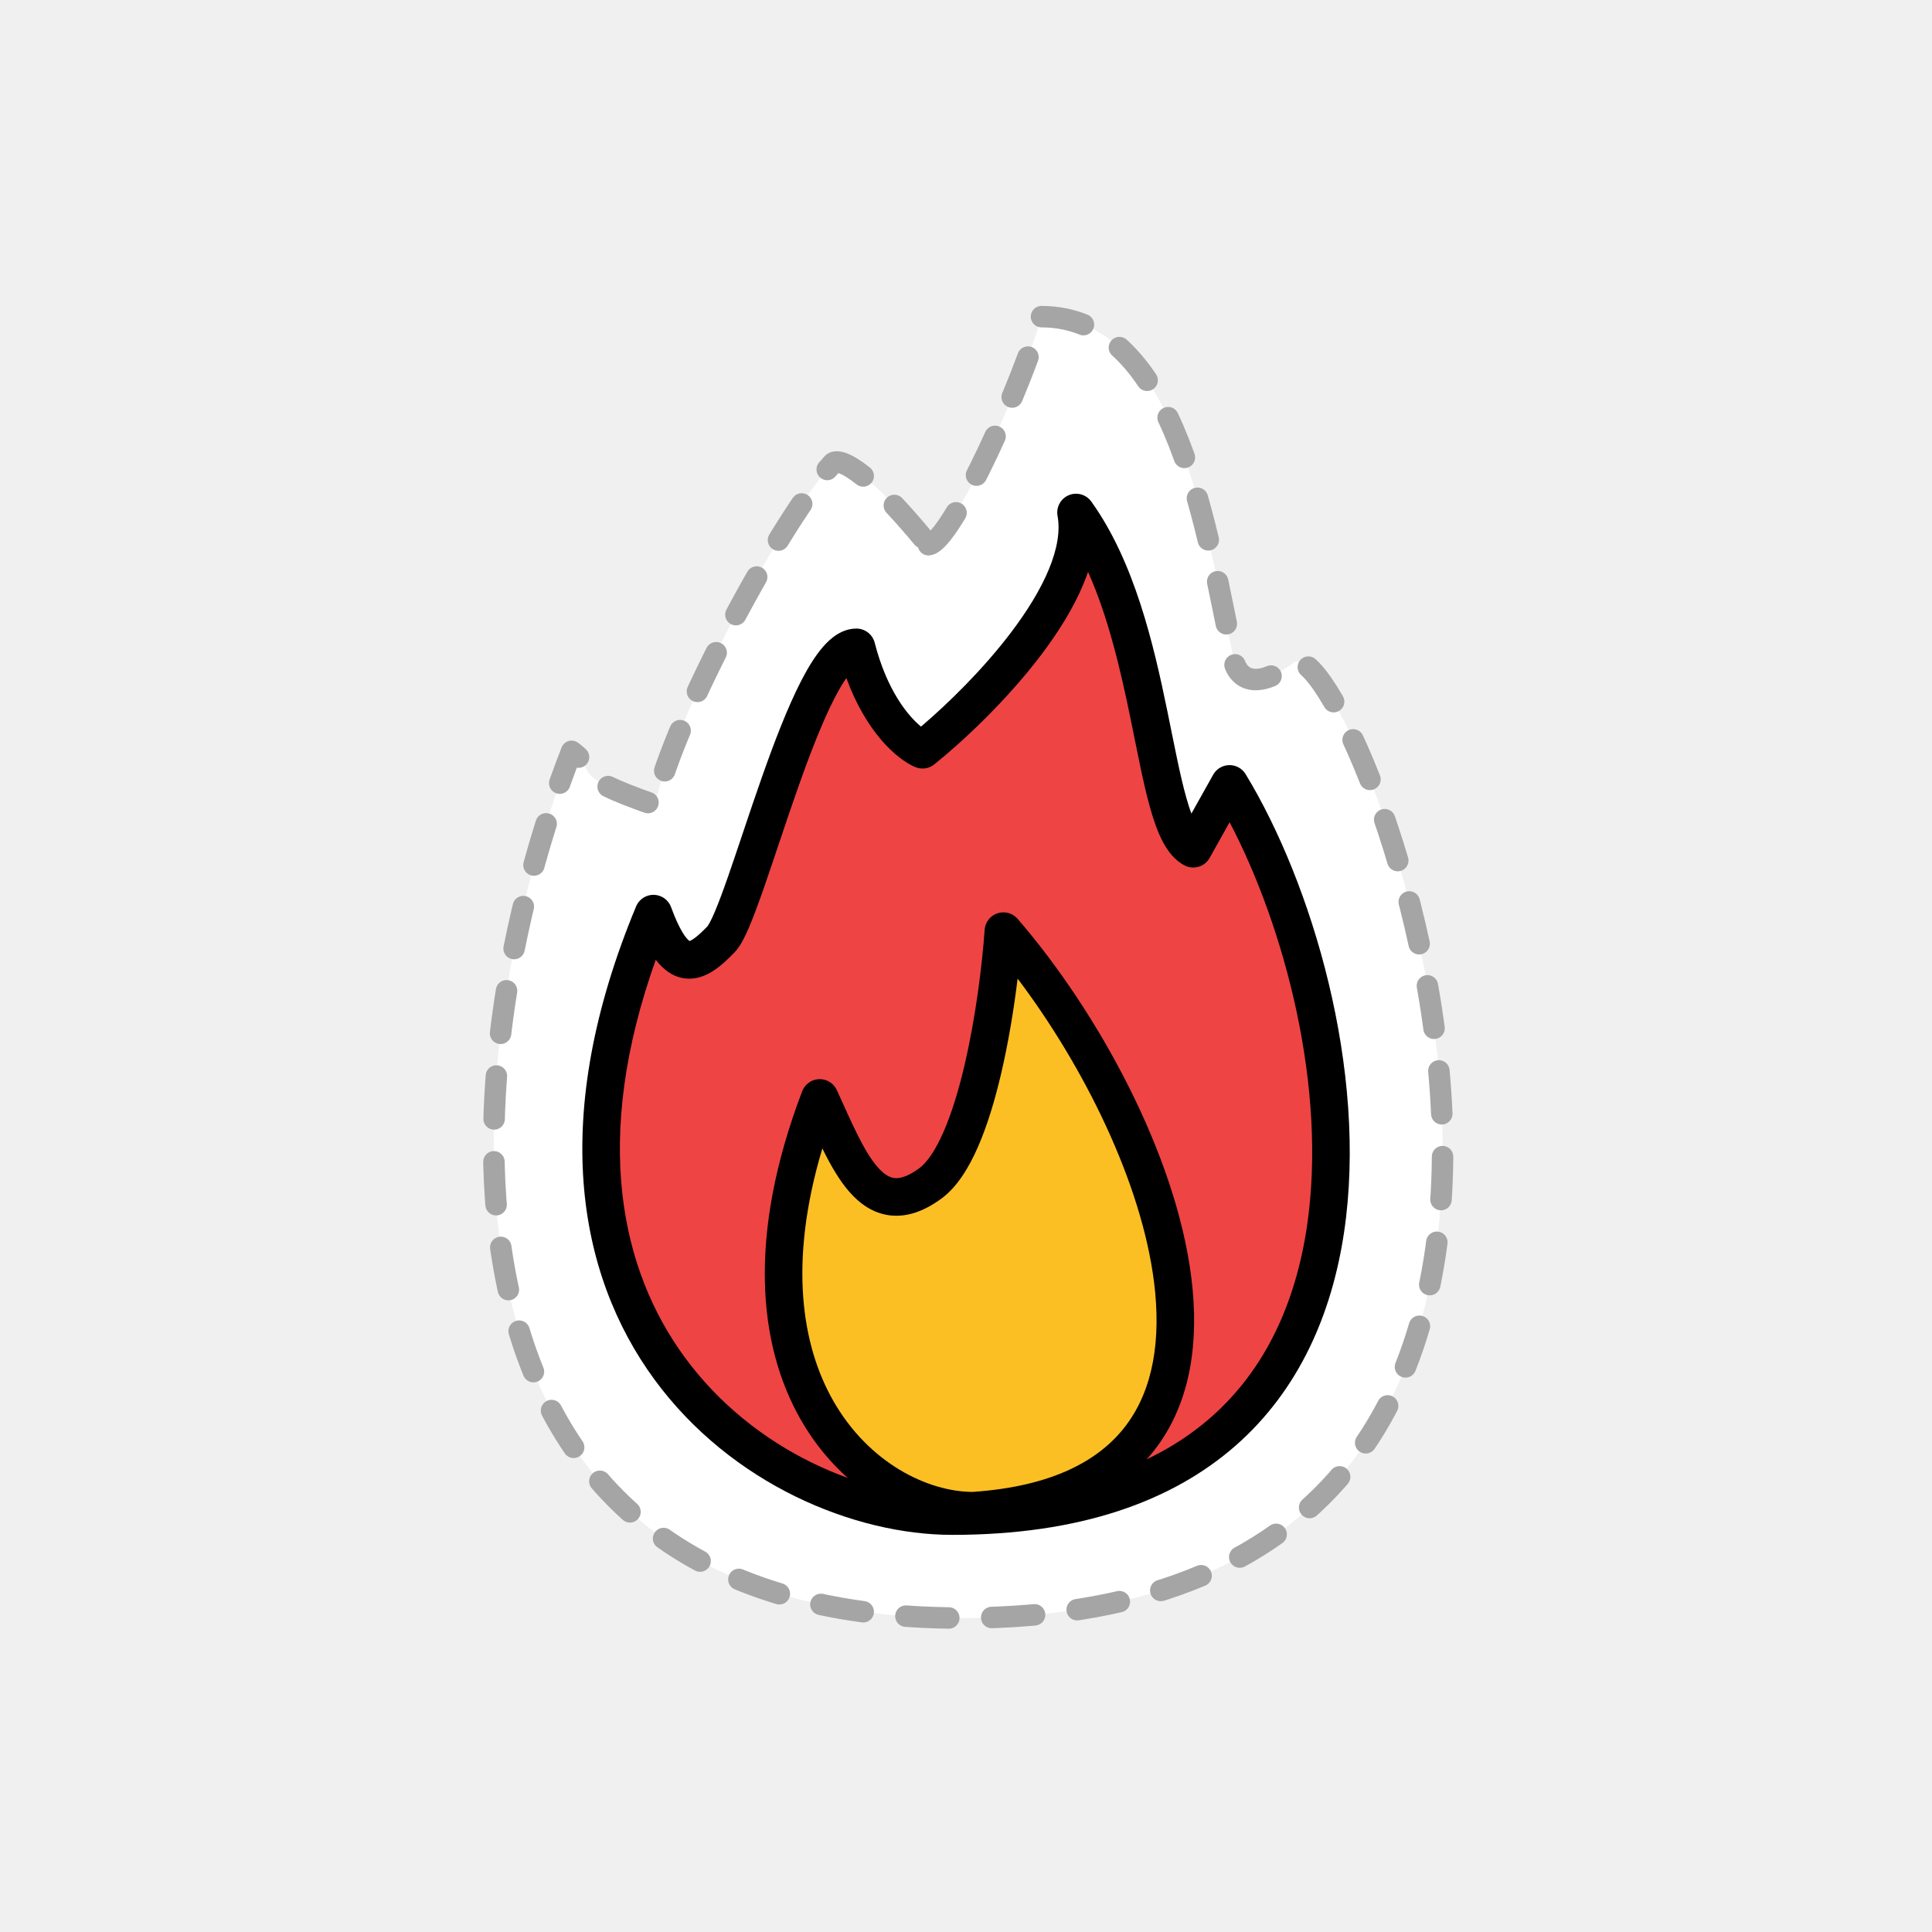
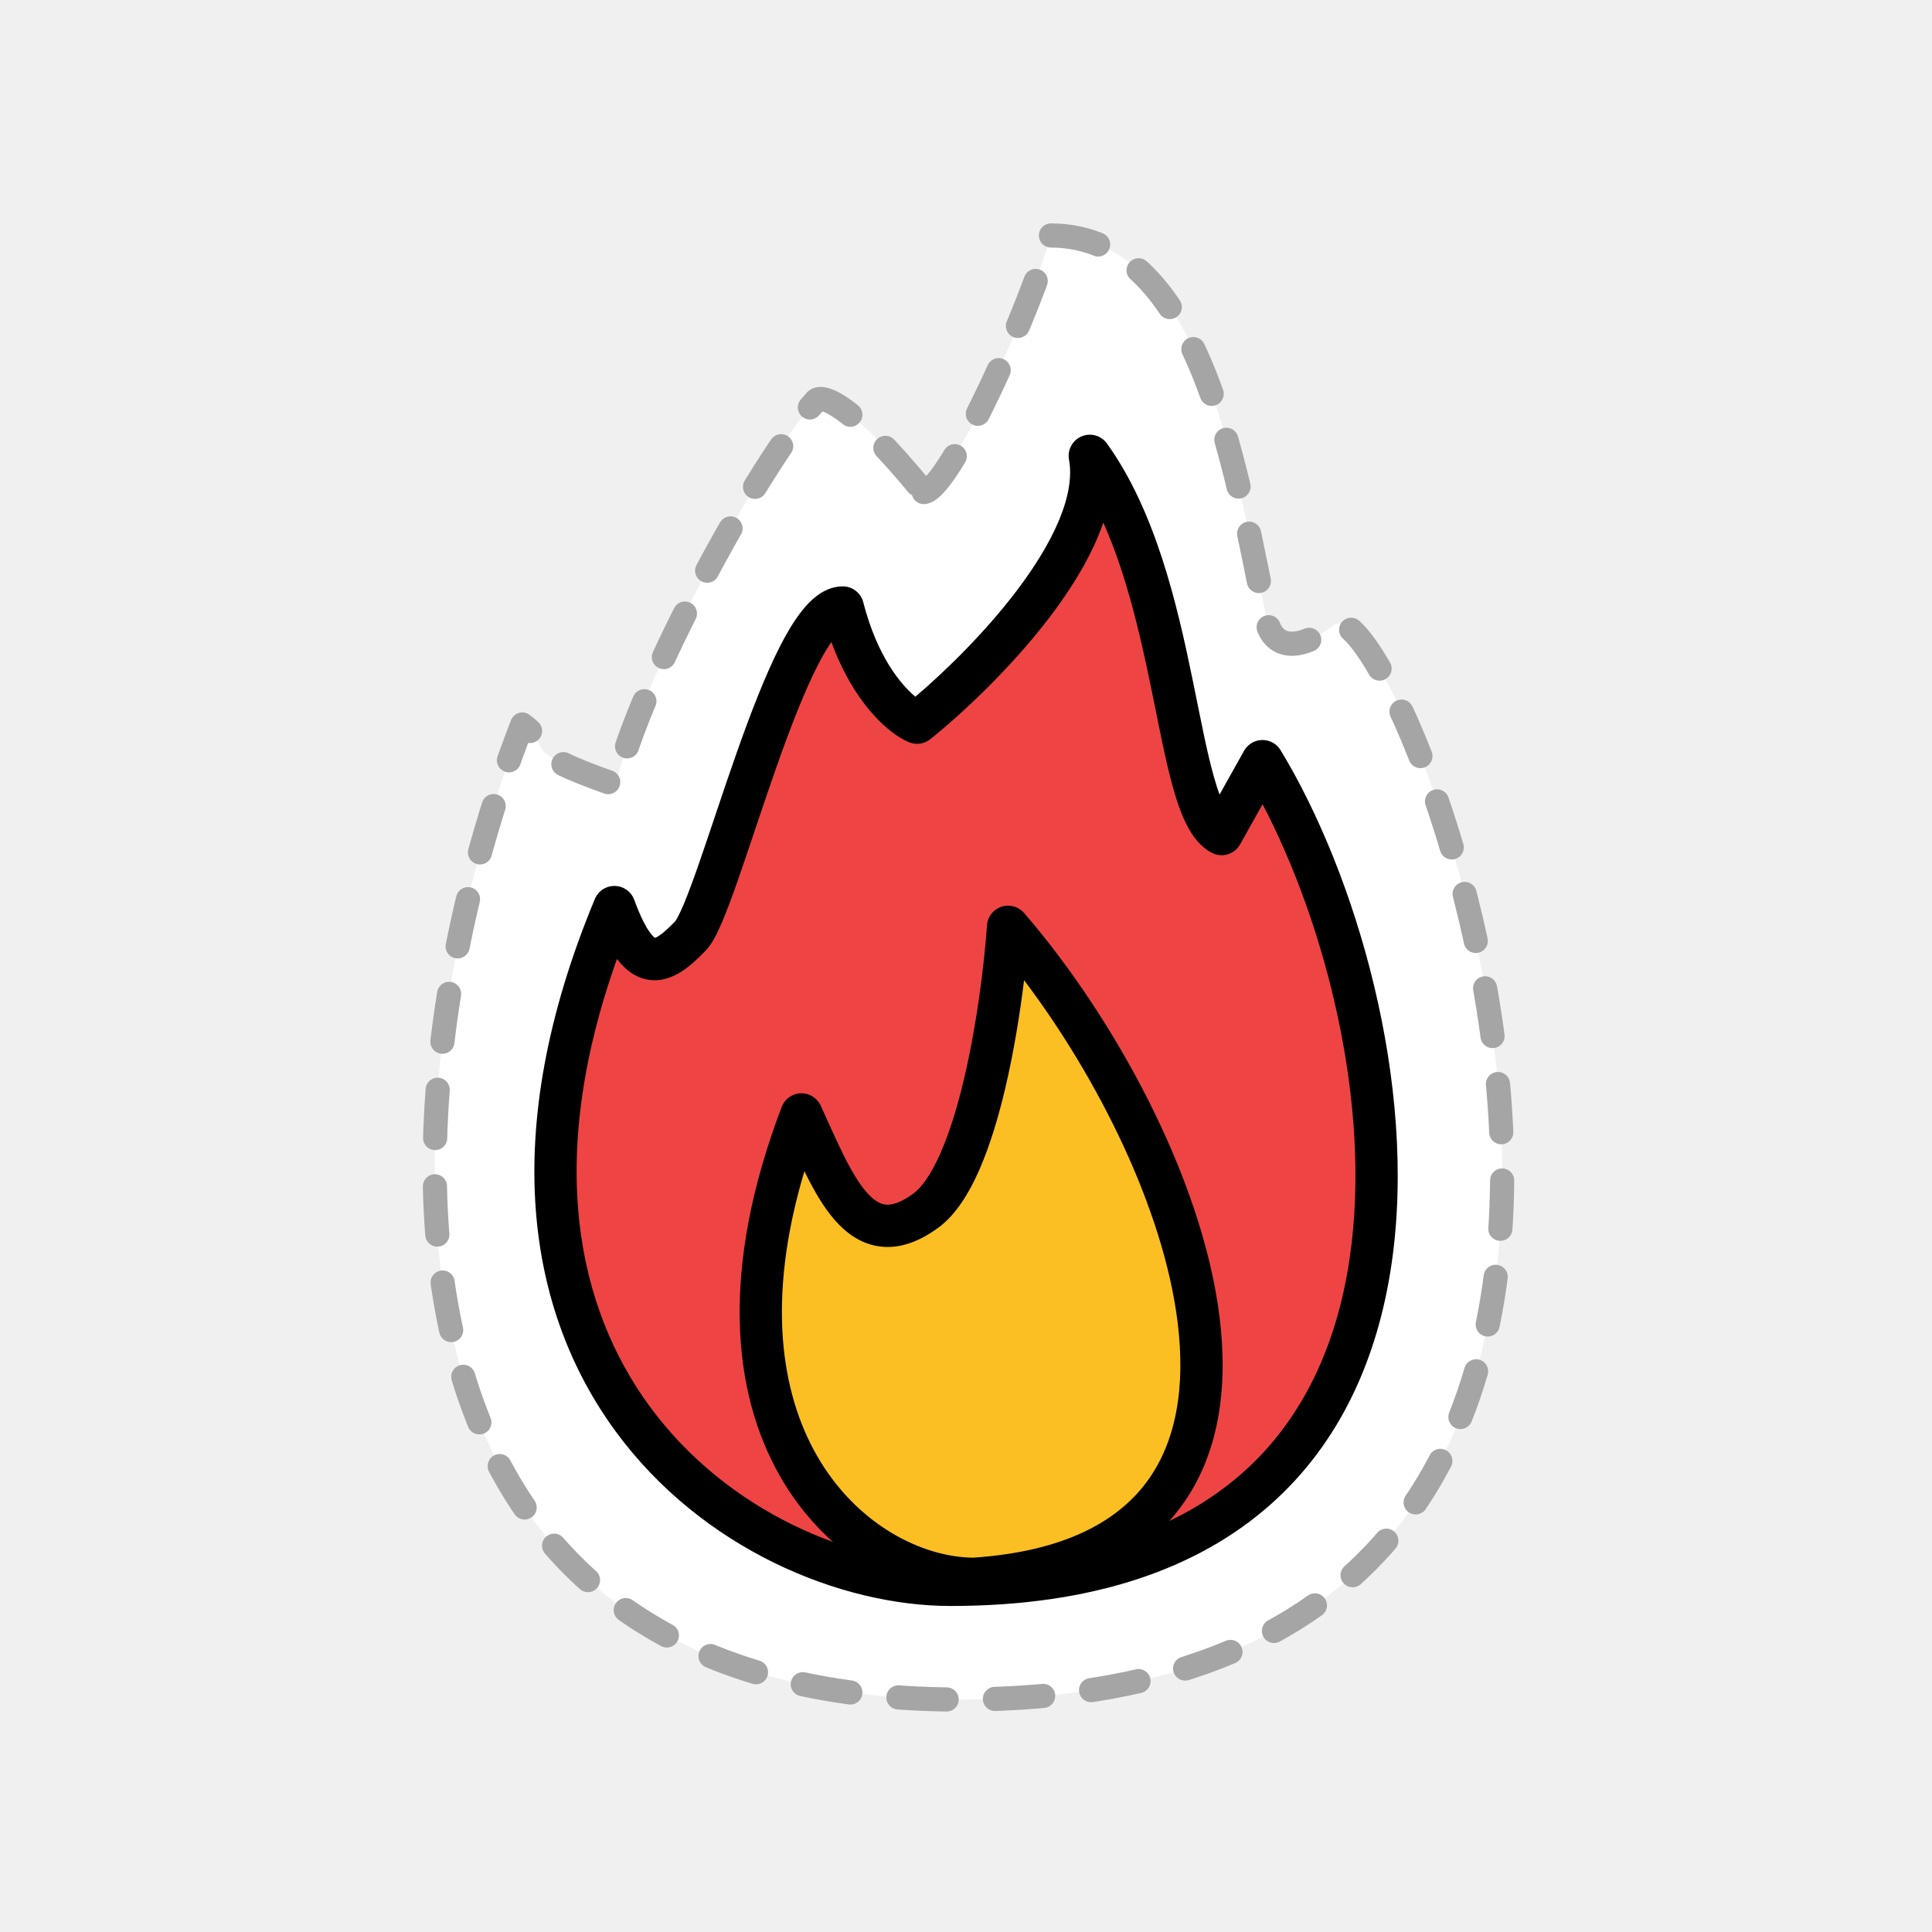
- <svg xmlns="http://www.w3.org/2000/svg" width="360" height="360" viewBox="0 0 360 360" fill="none">
-   <path d="M173.008 101.5C177.408 101.1 191.341 69.5 194.008 59C219.508 59 225.008 100.333 230.008 123.5C229.796 122.513 231.008 131 241.008 123.5C251.598 115.557 325.015 301.5 179.008 301.5C75.507 301.5 83.507 199 106.507 140C112.007 144 104.808 144 122.008 150C125.608 133.6 145.841 96.5 155.008 86.5C155.841 85.167 160.608 86.3 173.008 101.5Z" fill="white" stroke="#A5A5A5" stroke-width="4" stroke-linecap="round" stroke-linejoin="round" stroke-dasharray="8 8" />
-   <path d="M121.761 170.236C90.018 246.563 142.985 282.5 177.435 282.5C270.02 282.5 253.102 185.502 229.11 146.066L222.343 158.151C214.346 154.017 215.576 116.49 200.504 95.5C203.211 110.256 182.561 131.119 171.898 139.706C169.13 138.54 162.794 133.091 159.595 120.624C150.367 120.624 138.986 170.236 134.372 175.007C129.758 179.777 126.067 182.003 121.761 170.236Z" fill="#EF4444" />
-   <path d="M199.134 92.279C200.642 91.638 202.392 92.129 203.347 93.459C211.379 104.645 214.945 119.999 217.505 132.441C218.818 138.824 219.845 144.353 221.046 148.622C221.364 149.756 221.682 150.747 222 151.6L226.056 144.356L226.176 144.157C226.807 143.188 227.88 142.589 229.047 142.567C230.291 142.545 231.454 143.184 232.1 144.247C244.424 164.503 254.941 199.43 250.451 229.587C248.192 244.758 242.092 258.962 230.252 269.358C218.398 279.766 201.197 286 177.435 286C159.168 286 136.234 276.541 121.953 257.06C107.51 237.358 102.285 207.952 118.529 168.893L118.641 168.648C119.247 167.458 120.486 166.708 121.837 166.737C123.278 166.769 124.552 167.68 125.048 169.033C126.075 171.84 126.974 173.546 127.704 174.523C128.099 175.053 128.366 175.263 128.489 175.341C128.593 175.309 128.803 175.224 129.143 175.001C129.858 174.533 130.727 173.74 131.856 172.573C131.81 172.621 131.944 172.483 132.237 171.941C132.503 171.45 132.818 170.783 133.18 169.931C133.905 168.227 134.734 165.986 135.658 163.342C136.579 160.706 137.571 157.738 138.629 154.589C139.683 151.449 140.799 148.141 141.952 144.864C144.245 138.35 146.743 131.803 149.299 126.847C150.569 124.383 151.943 122.133 153.424 120.451C154.798 118.892 156.875 117.124 159.594 117.124L159.891 117.137C161.363 117.261 162.612 118.303 162.984 119.754C165.296 128.764 169.238 133.428 171.616 135.393C176.632 131.127 183.178 124.735 188.424 117.804C191.395 113.879 193.872 109.884 195.441 106.088C197.021 102.267 197.571 98.914 197.061 96.132C196.766 94.521 197.627 92.92 199.134 92.279ZM202.74 106.554C202.487 107.295 202.211 108.033 201.91 108.762C200.035 113.296 197.192 117.821 194.006 122.029C187.636 130.443 179.59 138.005 174.093 142.432C173.091 143.239 171.726 143.431 170.54 142.932C167.016 141.448 161.349 136.318 157.703 126.341C157.028 127.312 156.296 128.551 155.52 130.055C153.203 134.55 150.837 140.703 148.554 147.189C147.42 150.412 146.32 153.677 145.265 156.817C144.214 159.948 143.204 162.965 142.265 165.651C141.33 168.329 140.44 170.747 139.623 172.67C139.214 173.631 138.803 174.519 138.391 175.278C138.007 175.988 137.511 176.796 136.887 177.44C135.71 178.658 134.387 179.934 132.978 180.856C131.567 181.781 129.645 182.63 127.411 182.281C125.202 181.936 123.502 180.551 122.19 178.834C110.239 212.34 115.722 236.72 127.598 252.921C140.477 270.49 161.253 279 177.435 279C199.966 279 215.369 273.109 225.633 264.098C235.91 255.074 241.441 242.564 243.527 228.556C247.36 202.812 239.411 172.829 229.121 153.209L225.397 159.861C224.475 161.508 222.413 162.127 220.736 161.261C218.795 160.257 217.516 158.467 216.622 156.749C215.699 154.975 214.955 152.823 214.306 150.517C213.017 145.931 211.911 139.991 210.648 133.852C208.776 124.753 206.506 114.977 202.74 106.554Z" fill="black" />
-   <path d="M152.748 204.58C132.712 257.169 161.871 281.5 181.335 281.5C243.895 277.323 216.062 207.147 186.967 173.5C186.058 186.519 182.057 214.152 173.329 220.533C162.418 228.509 157.955 215.857 152.748 204.58Z" fill="#FBBF24" />
-   <path d="M185.861 170.18C187.206 169.732 188.687 170.139 189.614 171.211C204.45 188.369 219.108 214.948 221.995 238.119C223.444 249.745 221.982 260.998 215.506 269.687C208.972 278.453 197.865 283.904 181.568 284.992C181.491 284.997 181.413 285 181.335 285C170.264 285 156.988 278.17 149.188 264.495C141.321 250.7 139.192 230.329 149.476 203.334C149.978 202.018 151.22 201.13 152.628 201.082C154.035 201.034 155.334 201.835 155.925 203.113C157.279 206.046 158.466 208.801 159.758 211.389C161.043 213.963 162.27 216.028 163.533 217.471C164.783 218.898 165.799 219.414 166.653 219.516C167.502 219.616 168.953 219.396 171.264 217.707C172.684 216.668 174.265 214.444 175.808 210.919C177.309 207.493 178.598 203.257 179.674 198.701C181.825 189.597 183.03 179.628 183.475 173.256L183.504 172.993C183.694 171.693 184.601 170.6 185.861 170.18ZM189.617 182.352C188.939 187.896 187.915 194.263 186.486 200.311C185.358 205.088 183.954 209.77 182.221 213.727C180.531 217.584 178.338 221.206 175.394 223.358C172.249 225.658 169.05 226.848 165.831 226.467C162.617 226.087 160.147 224.23 158.266 222.082C156.399 219.949 154.852 217.235 153.494 214.515C153.407 214.341 153.322 214.164 153.235 213.987C146.851 235.314 149.421 250.774 155.268 261.027C161.875 272.611 172.84 277.949 181.219 277.998C196.131 276.98 204.972 272.104 209.892 265.503C214.883 258.807 216.375 249.63 215.049 238.984C212.718 220.279 201.852 198.541 189.617 182.352Z" fill="black" />
+ <svg xmlns="http://www.w3.org/2000/svg" width="320" height="320" viewBox="0 0 320 320" fill="none">
+   <path d="M153.008 81.5C157.408 81.1 171.341 49.5 174.008 39C199.508 39 205.008 80.333 210.008 103.5C209.796 102.513 211.008 111 221.008 103.5C231.598 95.557 305.015 281.5 159.008 281.5C55.507 281.5 63.507 179 86.507 120C92.007 124 84.808 124 102.008 130C105.608 113.6 125.841 76.5 135.008 66.5C135.841 65.167 140.608 66.3 153.008 81.5Z" fill="white" stroke="#A5A5A5" stroke-width="4" stroke-linecap="round" stroke-linejoin="round" stroke-dasharray="8 8" />
+   <path d="M101.761 150.236C70.018 226.563 122.985 262.5 157.435 262.5C250.02 262.5 233.102 165.502 209.11 126.066L202.343 138.151C194.346 134.017 195.576 96.49 180.504 75.5C183.211 90.257 162.561 111.119 151.898 119.706C149.13 118.54 142.794 113.091 139.595 100.624C130.367 100.624 118.986 150.236 114.372 155.007C109.758 159.777 106.067 162.003 101.761 150.236Z" fill="#EF4444" />
+   <path d="M179.134 72.279C180.642 71.638 182.392 72.129 183.347 73.459C191.379 84.645 194.945 99.999 197.505 112.441C198.818 118.824 199.845 124.353 201.046 128.622C201.364 129.756 201.682 130.747 202 131.6L206.056 124.356L206.176 124.157C206.807 123.188 207.88 122.589 209.047 122.567C210.291 122.545 211.454 123.184 212.1 124.247C224.424 144.503 234.941 179.43 230.451 209.587C228.192 224.758 222.092 238.962 210.252 249.358C198.398 259.766 181.197 266 157.435 266C139.168 266 116.234 256.541 101.953 237.06C87.51 217.358 82.285 187.952 98.529 148.893L98.641 148.648C99.247 147.458 100.486 146.708 101.837 146.737C103.278 146.769 104.552 147.68 105.048 149.033C106.075 151.84 106.974 153.546 107.704 154.523C108.099 155.053 108.366 155.263 108.489 155.341C108.593 155.309 108.803 155.224 109.143 155.001C109.858 154.533 110.727 153.74 111.856 152.573C111.81 152.621 111.944 152.483 112.237 151.941C112.503 151.45 112.818 150.783 113.18 149.931C113.905 148.227 114.734 145.986 115.658 143.342C116.579 140.706 117.571 137.738 118.629 134.589C119.683 131.449 120.799 128.141 121.952 124.864C124.245 118.35 126.743 111.803 129.299 106.847C130.569 104.383 131.943 102.133 133.424 100.451C134.798 98.892 136.875 97.124 139.594 97.124L139.891 97.137C141.363 97.261 142.612 98.303 142.984 99.754C145.296 108.764 149.238 113.428 151.616 115.393C156.632 111.127 163.178 104.735 168.424 97.804C171.395 93.879 173.872 89.884 175.441 86.088C177.021 82.267 177.571 78.914 177.061 76.132C176.766 74.521 177.627 72.92 179.134 72.279ZM182.74 86.554C182.487 87.295 182.211 88.033 181.91 88.762C180.035 93.296 177.192 97.821 174.006 102.029C167.636 110.443 159.59 118.005 154.093 122.432C153.091 123.239 151.726 123.431 150.54 122.932C147.016 121.448 141.349 116.318 137.703 106.341C137.028 107.312 136.296 108.551 135.52 110.055C133.203 114.55 130.837 120.703 128.554 127.189C127.42 130.412 126.32 133.677 125.265 136.817C124.214 139.948 123.204 142.965 122.265 145.651C121.33 148.329 120.44 150.747 119.623 152.67C119.214 153.631 118.803 154.519 118.391 155.278C118.007 155.988 117.511 156.796 116.887 157.44C115.71 158.658 114.387 159.934 112.978 160.856C111.567 161.781 109.645 162.63 107.411 162.281C105.202 161.936 103.502 160.551 102.19 158.834C90.239 192.34 95.722 216.72 107.598 232.921C120.477 250.49 141.253 259 157.435 259C179.966 259 195.369 253.109 205.633 244.098C215.91 235.074 221.441 222.564 223.527 208.556C227.36 182.812 219.411 152.829 209.121 133.209L205.397 139.861C204.475 141.508 202.413 142.127 200.736 141.261C198.795 140.257 197.516 138.467 196.622 136.749C195.699 134.975 194.955 132.823 194.306 130.517C193.017 125.931 191.911 119.991 190.648 113.852C188.776 104.753 186.506 94.977 182.74 86.554Z" fill="black" />
+   <path d="M132.748 184.58C112.712 237.169 141.871 261.5 161.335 261.5C223.895 257.323 196.062 187.147 166.967 153.5C166.058 166.519 162.057 194.152 153.329 200.533C142.418 208.509 137.955 195.857 132.748 184.58Z" fill="#FBBF24" />
+   <path d="M165.861 150.18C167.206 149.732 168.687 150.139 169.614 151.211C184.45 168.369 199.108 194.948 201.995 218.119C203.444 229.745 201.982 240.998 195.506 249.687C188.972 258.453 177.865 263.904 161.568 264.992C161.491 264.997 161.413 265 161.335 265C150.264 265 136.988 258.17 129.188 244.495C121.321 230.7 119.192 210.329 129.476 183.334C129.978 182.018 131.22 181.13 132.628 181.082C134.035 181.034 135.334 181.835 135.925 183.113C137.279 186.046 138.466 188.801 139.758 191.389C141.043 193.963 142.27 196.028 143.533 197.471C144.783 198.898 145.799 199.414 146.653 199.516C147.502 199.616 148.953 199.396 151.264 197.707C152.684 196.668 154.265 194.444 155.808 190.919C157.309 187.493 158.598 183.257 159.674 178.701C161.825 169.597 163.03 159.628 163.475 153.256L163.504 152.993C163.694 151.693 164.601 150.6 165.861 150.18ZM169.617 162.352C168.939 167.896 167.915 174.263 166.486 180.311C165.358 185.088 163.954 189.77 162.221 193.727C160.531 197.584 158.338 201.206 155.394 203.358C152.249 205.658 149.05 206.848 145.831 206.467C142.617 206.087 140.147 204.23 138.266 202.082C136.399 199.949 134.852 197.235 133.494 194.515C133.407 194.341 133.322 194.164 133.235 193.987C126.851 215.314 129.421 230.774 135.268 241.027C141.875 252.611 152.84 257.949 161.219 257.998C176.131 256.98 184.972 252.104 189.892 245.503C194.883 238.807 196.375 229.63 195.049 218.984C192.718 200.279 181.852 178.541 169.617 162.352Z" fill="black" />
</svg>
